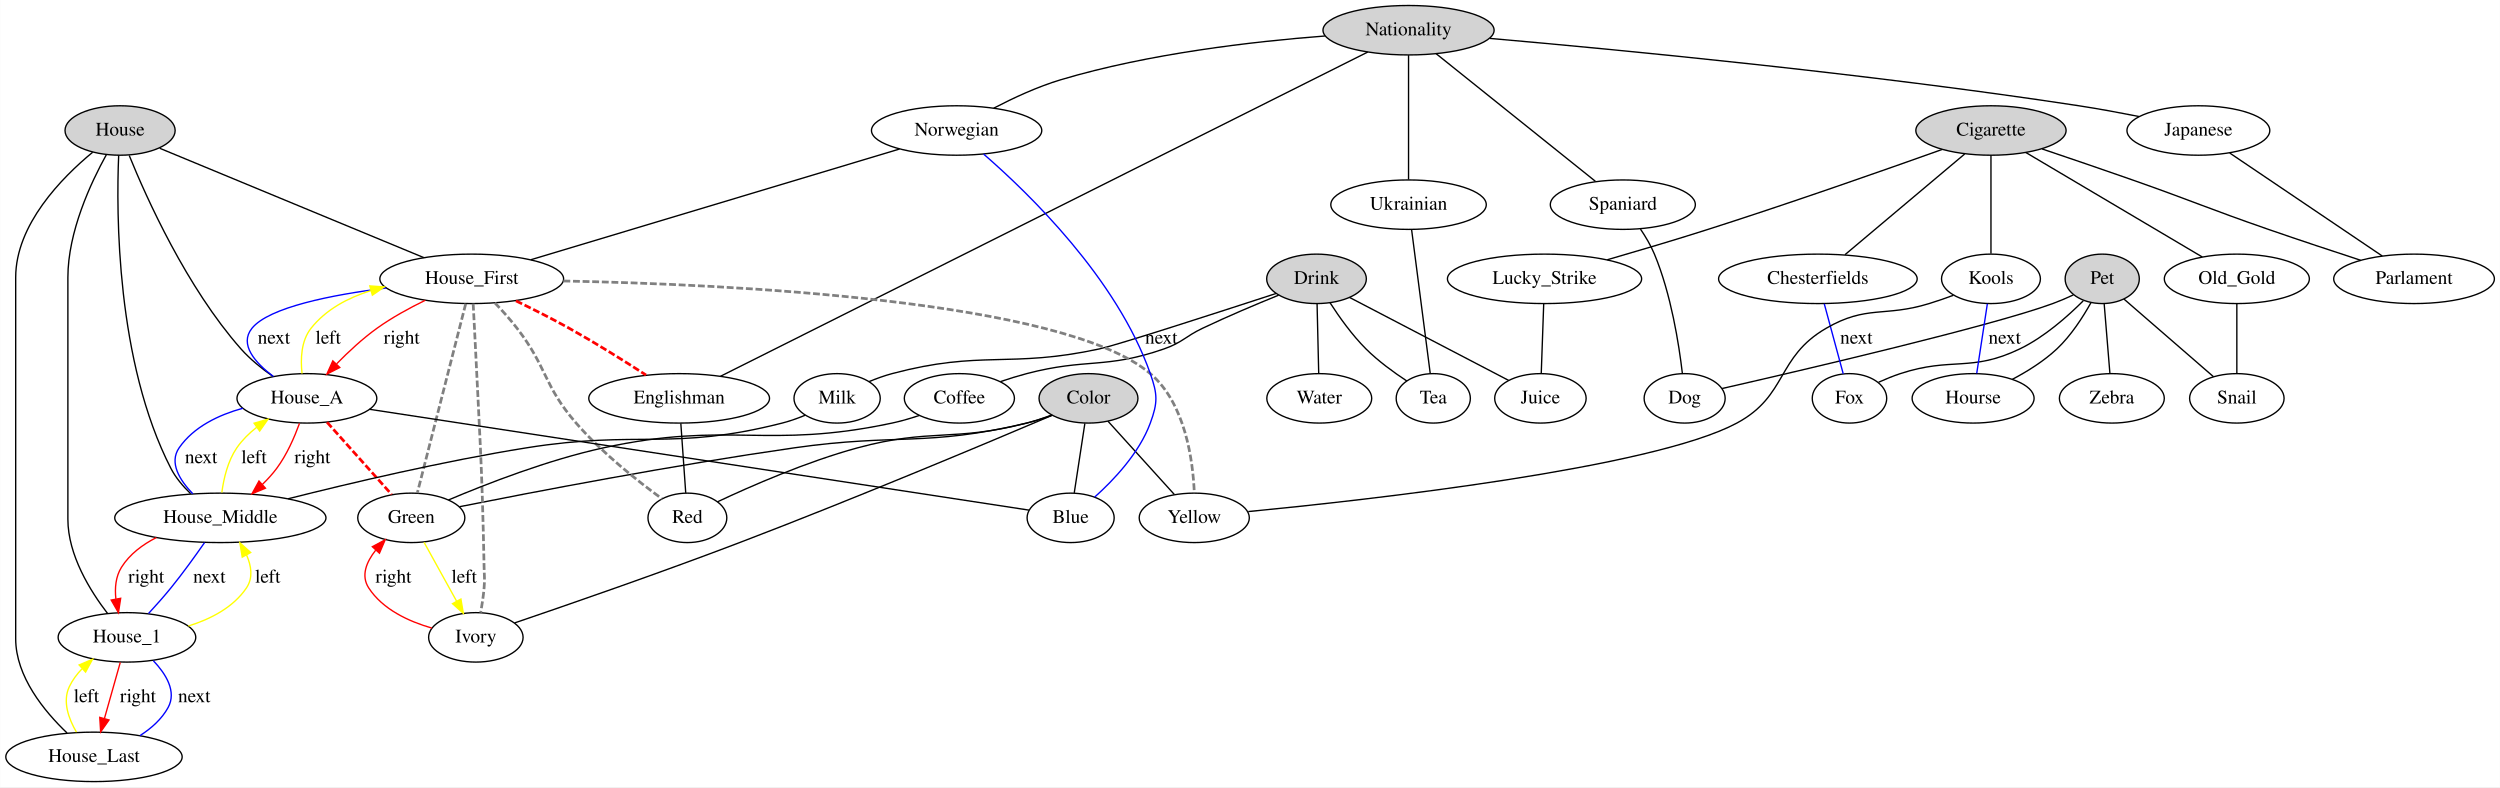
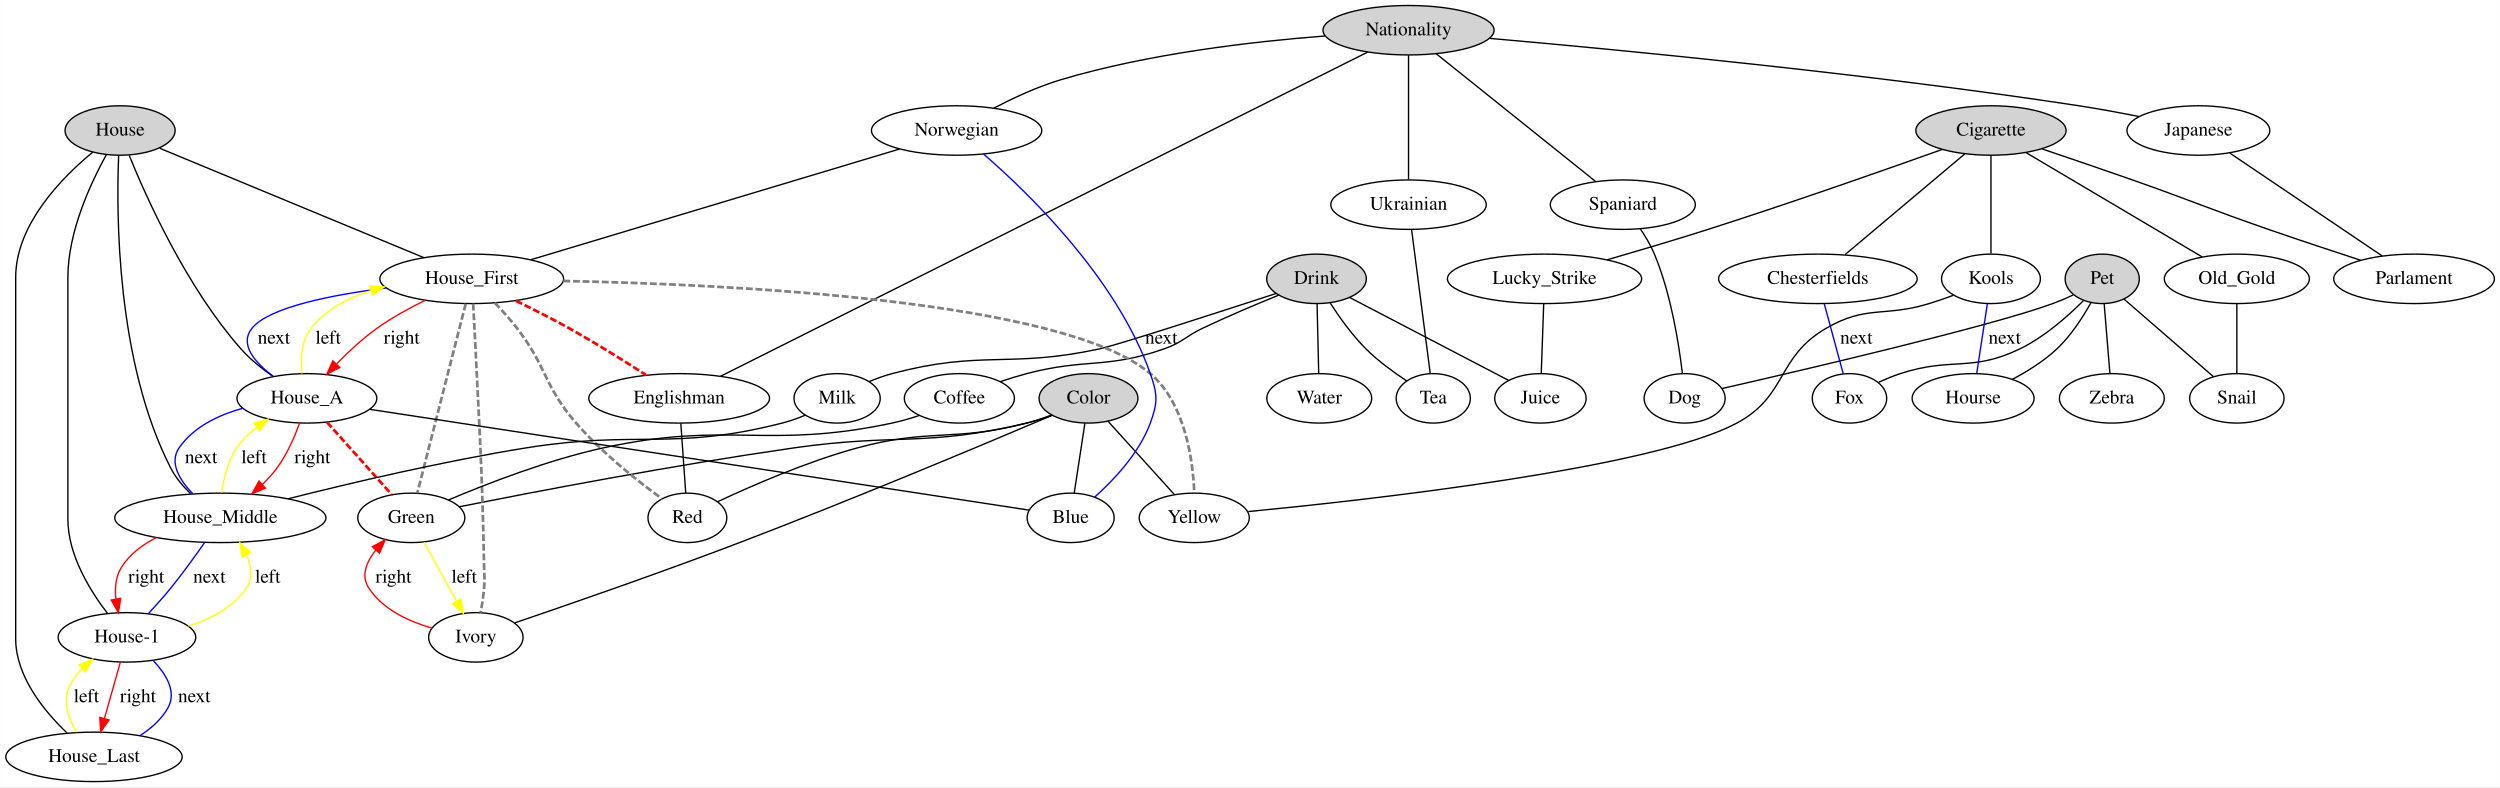
<svg xmlns="http://www.w3.org/2000/svg" width="1820pt" height="573pt" viewBox="0.00 0.00 1819.84 573.00">
  <g id="graph0" class="graph" transform="scale(1 1) rotate(0) translate(4 569)">
    <polygon fill="white" stroke="transparent" points="-4,4 -4,-569 1815.84,-569 1815.84,4 -4,4" />
    <g id="node1" class="node">
      <ellipse fill="lightgrey" stroke="black" cx="83.34" cy="-474" rx="40.09" ry="18" />
      <text text-anchor="middle" x="83.34" y="-470.3" font-family="Times,serif" font-size="14.00">House</text>
    </g>
    <g id="node7" class="node">
      <ellipse fill="none" stroke="black" cx="339.34" cy="-366" rx="66.89" ry="18" />
      <text text-anchor="middle" x="339.34" y="-362.3" font-family="Times,serif" font-size="14.00">House_First</text>
    </g>
    <g id="edge1" class="edge">
      <path fill="none" stroke="black" d="M112.21,-461.05C159.55,-441.45 253.49,-402.55 304.47,-381.44" />
    </g>
    <g id="node8" class="node">
      <ellipse fill="none" stroke="black" cx="219.34" cy="-279" rx="50.89" ry="18" />
      <text text-anchor="middle" x="219.34" y="-275.3" font-family="Times,serif" font-size="14.00">House_A</text>
    </g>
    <g id="edge2" class="edge">
      <path fill="none" stroke="black" d="M89.99,-455.82C102.48,-425.07 131.81,-359.67 171.34,-315 178.04,-307.43 186.65,-300.53 194.72,-294.89" />
    </g>
    <g id="node9" class="node">
      <ellipse fill="none" stroke="black" cx="156.34" cy="-192" rx="76.89" ry="18" />
      <text text-anchor="middle" x="156.34" y="-188.3" font-family="Times,serif" font-size="14.00">House_Middle</text>
    </g>
    <g id="edge3" class="edge">
      <path fill="none" stroke="black" d="M82.31,-455.83C80.55,-414.22 80.43,-305.67 120.34,-228 123.85,-221.18 129.2,-214.91 134.71,-209.62" />
    </g>
    <g id="node10" class="node">
      <ellipse fill="none" stroke="black" cx="88.34" cy="-105" rx="50.09" ry="18" />
-       <text text-anchor="middle" x="88.34" y="-101.3" font-family="Times,serif" font-size="14.00">House_1</text>
+       <text text-anchor="middle" x="88.34" y="-101.3" font-family="Times,serif" font-size="14.00">House-1</text>
    </g>
    <g id="edge4" class="edge">
      <path fill="none" stroke="black" d="M73.36,-456.4C62.1,-436.07 45.34,-400.23 45.34,-367 45.34,-367 45.34,-367 45.34,-191 45.34,-164.87 61.72,-138.62 74.26,-122.34" />
    </g>
    <g id="node11" class="node">
      <ellipse fill="none" stroke="black" cx="64.34" cy="-18" rx="64.19" ry="18" />
      <text text-anchor="middle" x="64.34" y="-14.3" font-family="Times,serif" font-size="14.00">House_Last</text>
    </g>
    <g id="edge5" class="edge">
      <path fill="none" stroke="black" d="M63.38,-458.18C40.86,-439.61 7.34,-405.49 7.34,-367 7.34,-367 7.34,-367 7.34,-104 7.34,-76.46 28.24,-51.11 44.73,-35.39" />
    </g>
    <g id="node2" class="node">
      <ellipse fill="lightgrey" stroke="black" cx="788.34" cy="-279" rx="36" ry="18" />
      <text text-anchor="middle" x="788.34" y="-275.3" font-family="Times,serif" font-size="14.00">Color</text>
    </g>
    <g id="node12" class="node">
      <ellipse fill="none" stroke="black" cx="342.34" cy="-105" rx="34.39" ry="18" />
      <text text-anchor="middle" x="342.34" y="-101.3" font-family="Times,serif" font-size="14.00">Ivory</text>
    </g>
    <g id="edge18" class="edge">
      <path fill="none" stroke="black" d="M761.82,-266.64C715.79,-247.05 618.04,-205.94 534.34,-174 476.53,-151.94 408.03,-128.26 370.48,-115.49" />
    </g>
    <g id="node13" class="node">
      <ellipse fill="none" stroke="black" cx="865.34" cy="-192" rx="40.09" ry="18" />
      <text text-anchor="middle" x="865.34" y="-188.3" font-family="Times,serif" font-size="14.00">Yellow</text>
    </g>
    <g id="edge19" class="edge">
      <path fill="none" stroke="black" d="M802.47,-262.41C816.19,-247.26 836.92,-224.37 850.79,-209.07" />
    </g>
    <g id="node14" class="node">
      <ellipse fill="none" stroke="black" cx="496.34" cy="-192" rx="28.7" ry="18" />
      <text text-anchor="middle" x="496.34" y="-188.3" font-family="Times,serif" font-size="14.00">Red</text>
    </g>
    <g id="edge20" class="edge">
      <path fill="none" stroke="black" d="M761.52,-266.79C755.61,-264.62 749.33,-262.55 743.34,-261 689.86,-247.16 673.67,-257.43 620.34,-243 583.37,-232.99 542.55,-215.12 518.2,-203.67" />
    </g>
    <g id="node15" class="node">
      <ellipse fill="none" stroke="black" cx="295.34" cy="-192" rx="38.99" ry="18" />
      <text text-anchor="middle" x="295.34" y="-188.3" font-family="Times,serif" font-size="14.00">Green</text>
    </g>
    <g id="edge21" class="edge">
      <path fill="none" stroke="black" d="M762.05,-266.78C755.99,-264.56 749.52,-262.47 743.34,-261 669.86,-243.51 649.12,-253.67 574.34,-243 486.17,-230.42 383.21,-210.63 330.45,-200.12" />
    </g>
    <g id="node16" class="node">
      <ellipse fill="none" stroke="black" cx="775.34" cy="-192" rx="31.7" ry="18" />
      <text text-anchor="middle" x="775.34" y="-188.3" font-family="Times,serif" font-size="14.00">Blue</text>
    </g>
    <g id="edge22" class="edge">
      <path fill="none" stroke="black" d="M785.71,-260.8C783.46,-246.05 780.23,-224.92 777.97,-210.18" />
    </g>
    <g id="node3" class="node">
      <ellipse fill="lightgrey" stroke="black" cx="1021.34" cy="-547" rx="62.29" ry="18" />
      <text text-anchor="middle" x="1021.34" y="-543.3" font-family="Times,serif" font-size="14.00">Nationality</text>
    </g>
    <g id="node17" class="node">
      <ellipse fill="none" stroke="black" cx="490.34" cy="-279" rx="65.79" ry="18" />
      <text text-anchor="middle" x="490.34" y="-275.3" font-family="Times,serif" font-size="14.00">Englishman</text>
    </g>
    <g id="edge23" class="edge">
      <path fill="none" stroke="black" d="M991.66,-531.13C898.72,-484.57 614.02,-341.96 520.48,-295.1" />
    </g>
    <g id="node18" class="node">
      <ellipse fill="none" stroke="black" cx="1177.34" cy="-420" rx="52.79" ry="18" />
      <text text-anchor="middle" x="1177.34" y="-416.3" font-family="Times,serif" font-size="14.00">Spaniard</text>
    </g>
    <g id="edge24" class="edge">
      <path fill="none" stroke="black" d="M1041.42,-529.91C1071.37,-505.91 1127.44,-460.99 1157.35,-437.02" />
    </g>
    <g id="node19" class="node">
      <ellipse fill="none" stroke="black" cx="1021.34" cy="-420" rx="56.59" ry="18" />
      <text text-anchor="middle" x="1021.34" y="-416.3" font-family="Times,serif" font-size="14.00">Ukrainian</text>
    </g>
    <g id="edge25" class="edge">
      <path fill="none" stroke="black" d="M1021.34,-528.88C1021.34,-505.08 1021.34,-462.22 1021.34,-438.31" />
    </g>
    <g id="node20" class="node">
      <ellipse fill="none" stroke="black" cx="1596.34" cy="-474" rx="51.99" ry="18" />
      <text text-anchor="middle" x="1596.34" y="-470.3" font-family="Times,serif" font-size="14.00">Japanese</text>
    </g>
    <g id="edge26" class="edge">
      <path fill="none" stroke="black" d="M1080.52,-541.04C1172.53,-532.98 1355.36,-515.52 1509.34,-492 1523.64,-489.82 1539.17,-486.94 1553.1,-484.18" />
    </g>
    <g id="node21" class="node">
      <ellipse fill="none" stroke="black" cx="692.34" cy="-474" rx="61.99" ry="18" />
      <text text-anchor="middle" x="692.34" y="-470.3" font-family="Times,serif" font-size="14.00">Norwegian</text>
    </g>
    <g id="edge27" class="edge">
      <path fill="none" stroke="black" d="M960.44,-542.79C908.49,-538.82 832.29,-530.08 768.34,-511 751.42,-505.95 733.51,-497.63 719.34,-490.26" />
    </g>
    <g id="node4" class="node">
      <ellipse fill="lightgrey" stroke="black" cx="1526.34" cy="-366" rx="27" ry="18" />
      <text text-anchor="middle" x="1526.34" y="-362.3" font-family="Times,serif" font-size="14.00">Pet</text>
    </g>
    <g id="node22" class="node">
      <ellipse fill="none" stroke="black" cx="1222.34" cy="-279" rx="29.5" ry="18" />
      <text text-anchor="middle" x="1222.34" y="-275.3" font-family="Times,serif" font-size="14.00">Dog</text>
    </g>
    <g id="edge28" class="edge">
      <path fill="none" stroke="black" d="M1505.29,-354.29C1500.45,-352.04 1495.28,-349.81 1490.34,-348 1445.5,-331.55 1308.43,-299.58 1249.62,-286.17" />
    </g>
    <g id="node23" class="node">
      <ellipse fill="none" stroke="black" cx="1432.34" cy="-279" rx="44.39" ry="18" />
      <text text-anchor="middle" x="1432.34" y="-275.3" font-family="Times,serif" font-size="14.00">Hourse</text>
    </g>
    <g id="edge29" class="edge">
      <path fill="none" stroke="black" d="M1518.18,-348.72C1512.32,-338.19 1503.65,-324.68 1493.34,-315 1483.91,-306.14 1471.83,-298.61 1460.91,-292.84" />
    </g>
    <g id="node24" class="node">
      <ellipse fill="none" stroke="black" cx="1624.34" cy="-279" rx="34.39" ry="18" />
      <text text-anchor="middle" x="1624.34" y="-275.3" font-family="Times,serif" font-size="14.00">Snail</text>
    </g>
    <g id="edge30" class="edge">
      <path fill="none" stroke="black" d="M1542.09,-351.34C1559.94,-335.86 1588.95,-310.7 1607.32,-294.76" />
    </g>
    <g id="node25" class="node">
      <ellipse fill="none" stroke="black" cx="1342.34" cy="-279" rx="27.1" ry="18" />
      <text text-anchor="middle" x="1342.34" y="-275.3" font-family="Times,serif" font-size="14.00">Fox</text>
    </g>
    <g id="edge31" class="edge">
      <path fill="none" stroke="black" d="M1512.51,-350C1501.18,-338.65 1484.18,-323.6 1466.34,-315 1430.78,-297.85 1416.86,-309.32 1379.34,-297 1374.11,-295.28 1368.62,-293.03 1363.53,-290.73" />
    </g>
    <g id="node26" class="node">
      <ellipse fill="none" stroke="black" cx="1533.34" cy="-279" rx="38.19" ry="18" />
      <text text-anchor="middle" x="1533.34" y="-275.3" font-family="Times,serif" font-size="14.00">Zebra</text>
    </g>
    <g id="edge32" class="edge">
      <path fill="none" stroke="black" d="M1527.76,-347.8C1528.98,-333.05 1530.72,-311.92 1531.93,-297.18" />
    </g>
    <g id="node5" class="node">
      <ellipse fill="lightgrey" stroke="black" cx="1445.34" cy="-474" rx="54.69" ry="18" />
      <text text-anchor="middle" x="1445.34" y="-470.3" font-family="Times,serif" font-size="14.00">Cigarette</text>
    </g>
    <g id="node27" class="node">
      <ellipse fill="none" stroke="black" cx="1624.34" cy="-366" rx="52.79" ry="18" />
      <text text-anchor="middle" x="1624.34" y="-362.3" font-family="Times,serif" font-size="14.00">Old_Gold</text>
    </g>
    <g id="edge33" class="edge">
      <path fill="none" stroke="black" d="M1470.61,-458.04C1504.73,-437.84 1565.16,-402.05 1599.21,-381.89" />
    </g>
    <g id="node28" class="node">
      <ellipse fill="none" stroke="black" cx="1319.34" cy="-366" rx="72.29" ry="18" />
      <text text-anchor="middle" x="1319.34" y="-362.3" font-family="Times,serif" font-size="14.00">Chesterfields</text>
    </g>
    <g id="edge34" class="edge">
      <path fill="none" stroke="black" d="M1426.21,-456.9C1402.66,-437.09 1362.89,-403.64 1339.08,-383.6" />
    </g>
    <g id="node29" class="node">
      <ellipse fill="none" stroke="black" cx="1120.34" cy="-366" rx="70.69" ry="18" />
      <text text-anchor="middle" x="1120.34" y="-362.3" font-family="Times,serif" font-size="14.00">Lucky_Strike</text>
    </g>
    <g id="edge35" class="edge">
      <path fill="none" stroke="black" d="M1409.78,-460.19C1368.85,-445.57 1299.53,-421.21 1239.34,-402 1215.24,-394.31 1188.19,-386.3 1165.98,-379.89" />
    </g>
    <g id="node30" class="node">
      <ellipse fill="none" stroke="black" cx="1445.34" cy="-366" rx="36" ry="18" />
      <text text-anchor="middle" x="1445.34" y="-362.3" font-family="Times,serif" font-size="14.00">Kools</text>
    </g>
    <g id="edge36" class="edge">
      <path fill="none" stroke="black" d="M1445.34,-455.97C1445.34,-436.31 1445.34,-404.13 1445.34,-384.34" />
    </g>
    <g id="node31" class="node">
      <ellipse fill="none" stroke="black" cx="1753.34" cy="-366" rx="58.49" ry="18" />
      <text text-anchor="middle" x="1753.34" y="-362.3" font-family="Times,serif" font-size="14.00">Parlament</text>
    </g>
    <g id="edge37" class="edge">
      <path fill="none" stroke="black" d="M1482.6,-460.55C1502.2,-453.95 1526.61,-445.64 1548.34,-438 1592.51,-422.47 1603.11,-417.34 1647.34,-402 1669.5,-394.32 1694.39,-386.08 1714.48,-379.52" />
    </g>
    <g id="node6" class="node">
      <ellipse fill="lightgrey" stroke="black" cx="954.34" cy="-366" rx="36.29" ry="18" />
      <text text-anchor="middle" x="954.34" y="-362.3" font-family="Times,serif" font-size="14.00">Drink</text>
    </g>
    <g id="node32" class="node">
      <ellipse fill="none" stroke="black" cx="694.34" cy="-279" rx="40.09" ry="18" />
      <text text-anchor="middle" x="694.34" y="-275.3" font-family="Times,serif" font-size="14.00">Coffee</text>
    </g>
    <g id="edge38" class="edge">
      <path fill="none" stroke="black" d="M926.77,-354.12C910.48,-347.51 889.55,-338.69 871.34,-330 858.6,-323.92 856.68,-319.64 843.34,-315 800.7,-300.16 787.03,-308.44 743.34,-297 737.07,-295.36 730.45,-293.3 724.18,-291.18" />
    </g>
    <g id="node33" class="node">
      <ellipse fill="none" stroke="black" cx="605.34" cy="-279" rx="31.4" ry="18" />
      <text text-anchor="middle" x="605.34" y="-275.3" font-family="Times,serif" font-size="14.00">Milk</text>
    </g>
    <g id="edge39" class="edge">
      <path fill="none" stroke="black" d="M924.88,-355.35C882.78,-341.6 809.07,-317.75 796.34,-315 730.28,-300.74 710.65,-314.39 645.34,-297 639.8,-295.52 634.03,-293.43 628.64,-291.21" />
    </g>
    <g id="node34" class="node">
      <ellipse fill="none" stroke="black" cx="1039.34" cy="-279" rx="27" ry="18" />
      <text text-anchor="middle" x="1039.34" y="-275.3" font-family="Times,serif" font-size="14.00">Tea</text>
    </g>
    <g id="edge40" class="edge">
      <path fill="none" stroke="black" d="M964.16,-348.65C970.8,-338.34 980.19,-325.12 990.34,-315 999.23,-306.15 1010.55,-297.9 1020.08,-291.64" />
    </g>
    <g id="node35" class="node">
      <ellipse fill="none" stroke="black" cx="1117.34" cy="-279" rx="33.29" ry="18" />
      <text text-anchor="middle" x="1117.34" y="-275.3" font-family="Times,serif" font-size="14.00">Juice</text>
    </g>
    <g id="edge41" class="edge">
      <path fill="none" stroke="black" d="M978.4,-352.46C1009.57,-336.2 1063.55,-308.05 1094.25,-292.04" />
    </g>
    <g id="node36" class="node">
      <ellipse fill="none" stroke="black" cx="956.34" cy="-279" rx="38.19" ry="18" />
      <text text-anchor="middle" x="956.34" y="-275.3" font-family="Times,serif" font-size="14.00">Water</text>
    </g>
    <g id="edge42" class="edge">
      <path fill="none" stroke="black" d="M954.75,-347.8C955.1,-333.05 955.59,-311.92 955.94,-297.18" />
    </g>
    <g id="edge6" class="edge">
      <path fill="none" stroke="red" d="M305.51,-350.4C293.91,-344.74 281.15,-337.75 270.34,-330 259.9,-322.51 249.56,-312.89 240.94,-304.09" />
      <polygon fill="red" stroke="red" points="243.28,-301.47 233.86,-296.64 238.21,-306.3 243.28,-301.47" />
      <text text-anchor="middle" x="288.34" y="-318.8" font-family="Times,serif" font-size="14.00">right</text>
    </g>
    <g id="edge14" class="edge">
      <path fill="none" stroke="blue" d="M276.97,-359.34C237.51,-354.33 191.69,-345.34 179.34,-330 169.86,-318.22 181.75,-304.85 194.97,-294.9" />
      <text text-anchor="middle" x="195.34" y="-318.8" font-family="Times,serif" font-size="14.00">next</text>
    </g>
    <g id="edge62" class="edge">
      <path fill="none" stroke="grey" stroke-width="2" stroke-dasharray="5,2" d="M340.38,-347.91C340.71,-342.22 341.06,-335.84 341.34,-330 345.11,-252.7 346.79,-233.38 348.34,-156 348.48,-149.33 348.91,-147.64 348.34,-141 347.84,-135.1 346.87,-128.71 345.86,-123.02" />
    </g>
    <g id="edge60" class="edge">
      <path fill="none" stroke="grey" stroke-width="2" stroke-dasharray="5,2" d="M406.06,-364.44C525.73,-362.08 770.27,-350.62 833.34,-297 858.96,-275.22 864.43,-233.45 865.38,-210.02" />
    </g>
    <g id="edge59" class="edge">
      <path fill="none" stroke="grey" stroke-width="2" stroke-dasharray="5,2" d="M356.17,-348.52C361.59,-342.86 367.45,-336.35 372.34,-330 394.4,-301.38 391.66,-288.29 415.34,-261 434.24,-239.23 460.42,-218.59 477.85,-205.88" />
    </g>
    <g id="edge61" class="edge">
      <path fill="none" stroke="grey" stroke-width="2" stroke-dasharray="5,2" d="M334.96,-347.88C326.53,-314.91 308.13,-242.97 299.71,-210.05" />
    </g>
    <g id="edge63" class="edge">
      <path fill="none" stroke="red" stroke-width="2" stroke-dasharray="5,2" d="M371.51,-349.99C383.8,-344.04 397.86,-336.96 410.34,-330 429.52,-319.32 450.54,-306.12 466.22,-295.97" />
    </g>
    <g id="edge13" class="edge">
      <path fill="none" stroke="yellow" d="M215.81,-297.02C214.63,-307.6 215.11,-320.87 222.34,-330 233.19,-343.68 249.16,-352.19 265.84,-357.42" />
      <polygon fill="yellow" stroke="yellow" points="265.13,-360.86 275.71,-360.14 267,-354.11 265.13,-360.86" />
      <text text-anchor="middle" x="234.84" y="-318.8" font-family="Times,serif" font-size="14.00">left</text>
    </g>
    <g id="edge7" class="edge">
      <path fill="none" stroke="red" d="M213.95,-260.78C210.26,-250.63 204.7,-237.89 197.34,-228 194.28,-223.88 190.65,-219.92 186.83,-216.24" />
      <polygon fill="red" stroke="red" points="189.15,-213.61 179.37,-209.54 184.47,-218.82 189.15,-213.61" />
      <text text-anchor="middle" x="223.34" y="-231.8" font-family="Times,serif" font-size="14.00">right</text>
    </g>
    <g id="edge15" class="edge">
      <path fill="none" stroke="blue" d="M172.67,-271.79C155.16,-266.94 136.95,-258.32 126.34,-243 118.85,-232.18 126.71,-219.45 136.25,-209.55" />
      <text text-anchor="middle" x="142.34" y="-231.8" font-family="Times,serif" font-size="14.00">next</text>
    </g>
    <g id="edge64" class="edge">
      <path fill="none" stroke="red" stroke-width="2" stroke-dasharray="5,2" d="M234,-261.61C247.54,-246.46 267.55,-224.09 280.99,-209.05" />
    </g>
    <g id="edge58" class="edge">
      <path fill="none" stroke="black" d="M264.84,-271.04C374.81,-254.23 652.74,-211.74 745.03,-197.63" />
    </g>
    <g id="edge12" class="edge">
      <path fill="none" stroke="yellow" d="M157.42,-210.46C158.78,-220.69 161.77,-233.44 168.34,-243 172.23,-248.65 177.35,-253.65 182.84,-257.99" />
      <polygon fill="yellow" stroke="yellow" points="180.89,-260.9 191.06,-263.86 184.95,-255.2 180.89,-260.9" />
      <text text-anchor="middle" x="180.84" y="-231.8" font-family="Times,serif" font-size="14.00">left</text>
    </g>
    <g id="edge8" class="edge">
      <path fill="none" stroke="red" d="M109.78,-177.67C99.72,-172.55 90.32,-165.54 84.34,-156 80.1,-149.22 79.42,-140.88 80.28,-132.96" />
      <polygon fill="red" stroke="red" points="83.76,-133.44 82.15,-122.97 76.87,-132.16 83.76,-133.44" />
      <text text-anchor="middle" x="102.34" y="-144.8" font-family="Times,serif" font-size="14.00">right</text>
    </g>
    <g id="edge16" class="edge">
      <path fill="none" stroke="blue" d="M144.82,-173.97C137.98,-164.13 128.98,-151.63 120.34,-141 115.26,-134.74 109.37,-128.14 104.05,-122.38" />
      <text text-anchor="middle" x="148.34" y="-144.8" font-family="Times,serif" font-size="14.00">next</text>
    </g>
    <g id="edge11" class="edge">
      <path fill="none" stroke="yellow" d="M133,-113.24C149.11,-118.24 165.68,-126.7 175.34,-141 180.25,-148.27 178.95,-156.98 175.36,-165.08" />
      <polygon fill="yellow" stroke="yellow" points="172.28,-163.41 170.53,-173.86 178.42,-166.78 172.28,-163.41" />
      <text text-anchor="middle" x="190.84" y="-144.8" font-family="Times,serif" font-size="14.00">left</text>
    </g>
    <g id="edge9" class="edge">
      <path fill="none" stroke="red" d="M83.49,-86.8C80.17,-75.05 75.71,-59.24 71.92,-45.84" />
      <polygon fill="red" stroke="red" points="75.28,-44.85 69.19,-36.18 68.54,-46.75 75.28,-44.85" />
      <text text-anchor="middle" x="96.34" y="-57.8" font-family="Times,serif" font-size="14.00">right</text>
    </g>
    <g id="edge17" class="edge">
      <path fill="none" stroke="blue" d="M107.56,-87.99C116.79,-78.28 124.63,-65.56 118.34,-54 113.7,-45.46 105.98,-38.68 97.8,-33.46" />
      <text text-anchor="middle" x="137.34" y="-57.8" font-family="Times,serif" font-size="14.00">next</text>
    </g>
    <g id="edge10" class="edge">
      <path fill="none" stroke="yellow" d="M51.59,-35.98C45.84,-45.81 41.34,-58.31 46.34,-69 48.6,-73.82 51.88,-78.21 55.64,-82.12" />
      <polygon fill="yellow" stroke="yellow" points="53.52,-84.92 63.28,-89.05 58.22,-79.74 53.52,-84.92" />
      <text text-anchor="middle" x="58.84" y="-57.8" font-family="Times,serif" font-size="14.00">left</text>
    </g>
    <g id="edge47" class="edge">
      <path fill="none" stroke="red" d="M310.29,-111.76C293.56,-116.58 274.51,-125.3 264.34,-141 258.57,-149.93 262.62,-159.86 269.46,-168.51" />
      <polygon fill="red" stroke="red" points="266.99,-171 276.32,-176.03 272.16,-166.28 266.99,-171" />
      <text text-anchor="middle" x="282.34" y="-144.8" font-family="Times,serif" font-size="14.00">right</text>
    </g>
    <g id="edge48" class="edge">
      <path fill="none" stroke="yellow" d="M304.63,-174.21C311.37,-162.02 320.6,-145.32 328.25,-131.49" />
      <polygon fill="yellow" stroke="yellow" points="331.46,-132.91 333.24,-122.47 325.34,-129.53 331.46,-132.91" />
      <text text-anchor="middle" x="333.84" y="-144.8" font-family="Times,serif" font-size="14.00">left</text>
    </g>
    <g id="edge43" class="edge">
      <path fill="none" stroke="black" d="M491.56,-260.8C492.6,-246.05 494.09,-224.92 495.13,-210.18" />
    </g>
    <g id="edge44" class="edge">
      <path fill="none" stroke="black" d="M1190.16,-402.27C1193.92,-396.7 1197.71,-390.31 1200.34,-384 1212.49,-354.87 1218.22,-318.25 1220.69,-297.15" />
    </g>
    <g id="edge46" class="edge">
      <path fill="none" stroke="black" d="M1023.55,-401.96C1027.01,-375.28 1033.65,-323.95 1037.12,-297.18" />
    </g>
    <g id="edge56" class="edge">
      <path fill="none" stroke="black" d="M1619.17,-457.59C1648.85,-437.55 1700.41,-402.74 1730.23,-382.6" />
    </g>
    <g id="edge52" class="edge">
      <path fill="none" stroke="black" d="M650.81,-460.53C583.38,-440.28 450.75,-400.45 382.37,-379.92" />
    </g>
    <g id="edge57" class="edge">
      <path fill="none" stroke="blue" d="M712,-456.82C744.69,-428.48 809.02,-366.26 833.34,-297 838.65,-281.9 838.88,-276.01 833.34,-261 825.3,-239.16 806.77,-219.57 792.8,-207.09" />
      <text text-anchor="middle" x="841.34" y="-318.8" font-family="Times,serif" font-size="14.00">next</text>
    </g>
    <g id="edge49" class="edge">
      <path fill="none" stroke="black" d="M1624.34,-347.8C1624.34,-333.05 1624.34,-311.92 1624.34,-297.18" />
    </g>
    <g id="edge53" class="edge">
      <path fill="none" stroke="blue" d="M1324,-347.8C1328.02,-332.95 1333.78,-311.64 1337.78,-296.89" />
      <text text-anchor="middle" x="1347.34" y="-318.8" font-family="Times,serif" font-size="14.00">next</text>
    </g>
    <g id="edge55" class="edge">
      <path fill="none" stroke="black" d="M1119.74,-347.8C1119.22,-333.05 1118.47,-311.92 1117.95,-297.18" />
    </g>
    <g id="edge50" class="edge">
      <path fill="none" stroke="black" d="M1417.93,-354.02C1412.17,-351.89 1406.09,-349.77 1400.34,-348 1367.58,-337.92 1355,-347.19 1325.34,-330 1288.9,-308.87 1297.46,-280.93 1260.34,-261 1198.96,-228.03 991.92,-205.03 904.65,-196.58" />
    </g>
    <g id="edge54" class="edge">
      <path fill="none" stroke="blue" d="M1442.71,-347.8C1440.46,-333.05 1437.23,-311.92 1434.97,-297.18" />
      <text text-anchor="middle" x="1455.34" y="-318.8" font-family="Times,serif" font-size="14.00">next</text>
    </g>
    <g id="edge45" class="edge">
      <path fill="none" stroke="black" d="M665.14,-266.54C658.71,-264.39 651.86,-262.39 645.34,-261 553.72,-241.5 526.88,-262.92 435.34,-243 394.87,-234.19 350.12,-216.77 322.36,-205.01" />
    </g>
    <g id="edge51" class="edge">
      <path fill="none" stroke="black" d="M582.07,-266.7C576.68,-264.49 570.9,-262.41 565.34,-261 484.86,-240.52 461.36,-256.11 379.34,-243 319.01,-233.35 250.57,-217.22 205.6,-205.89" />
    </g>
  </g>
</svg>
